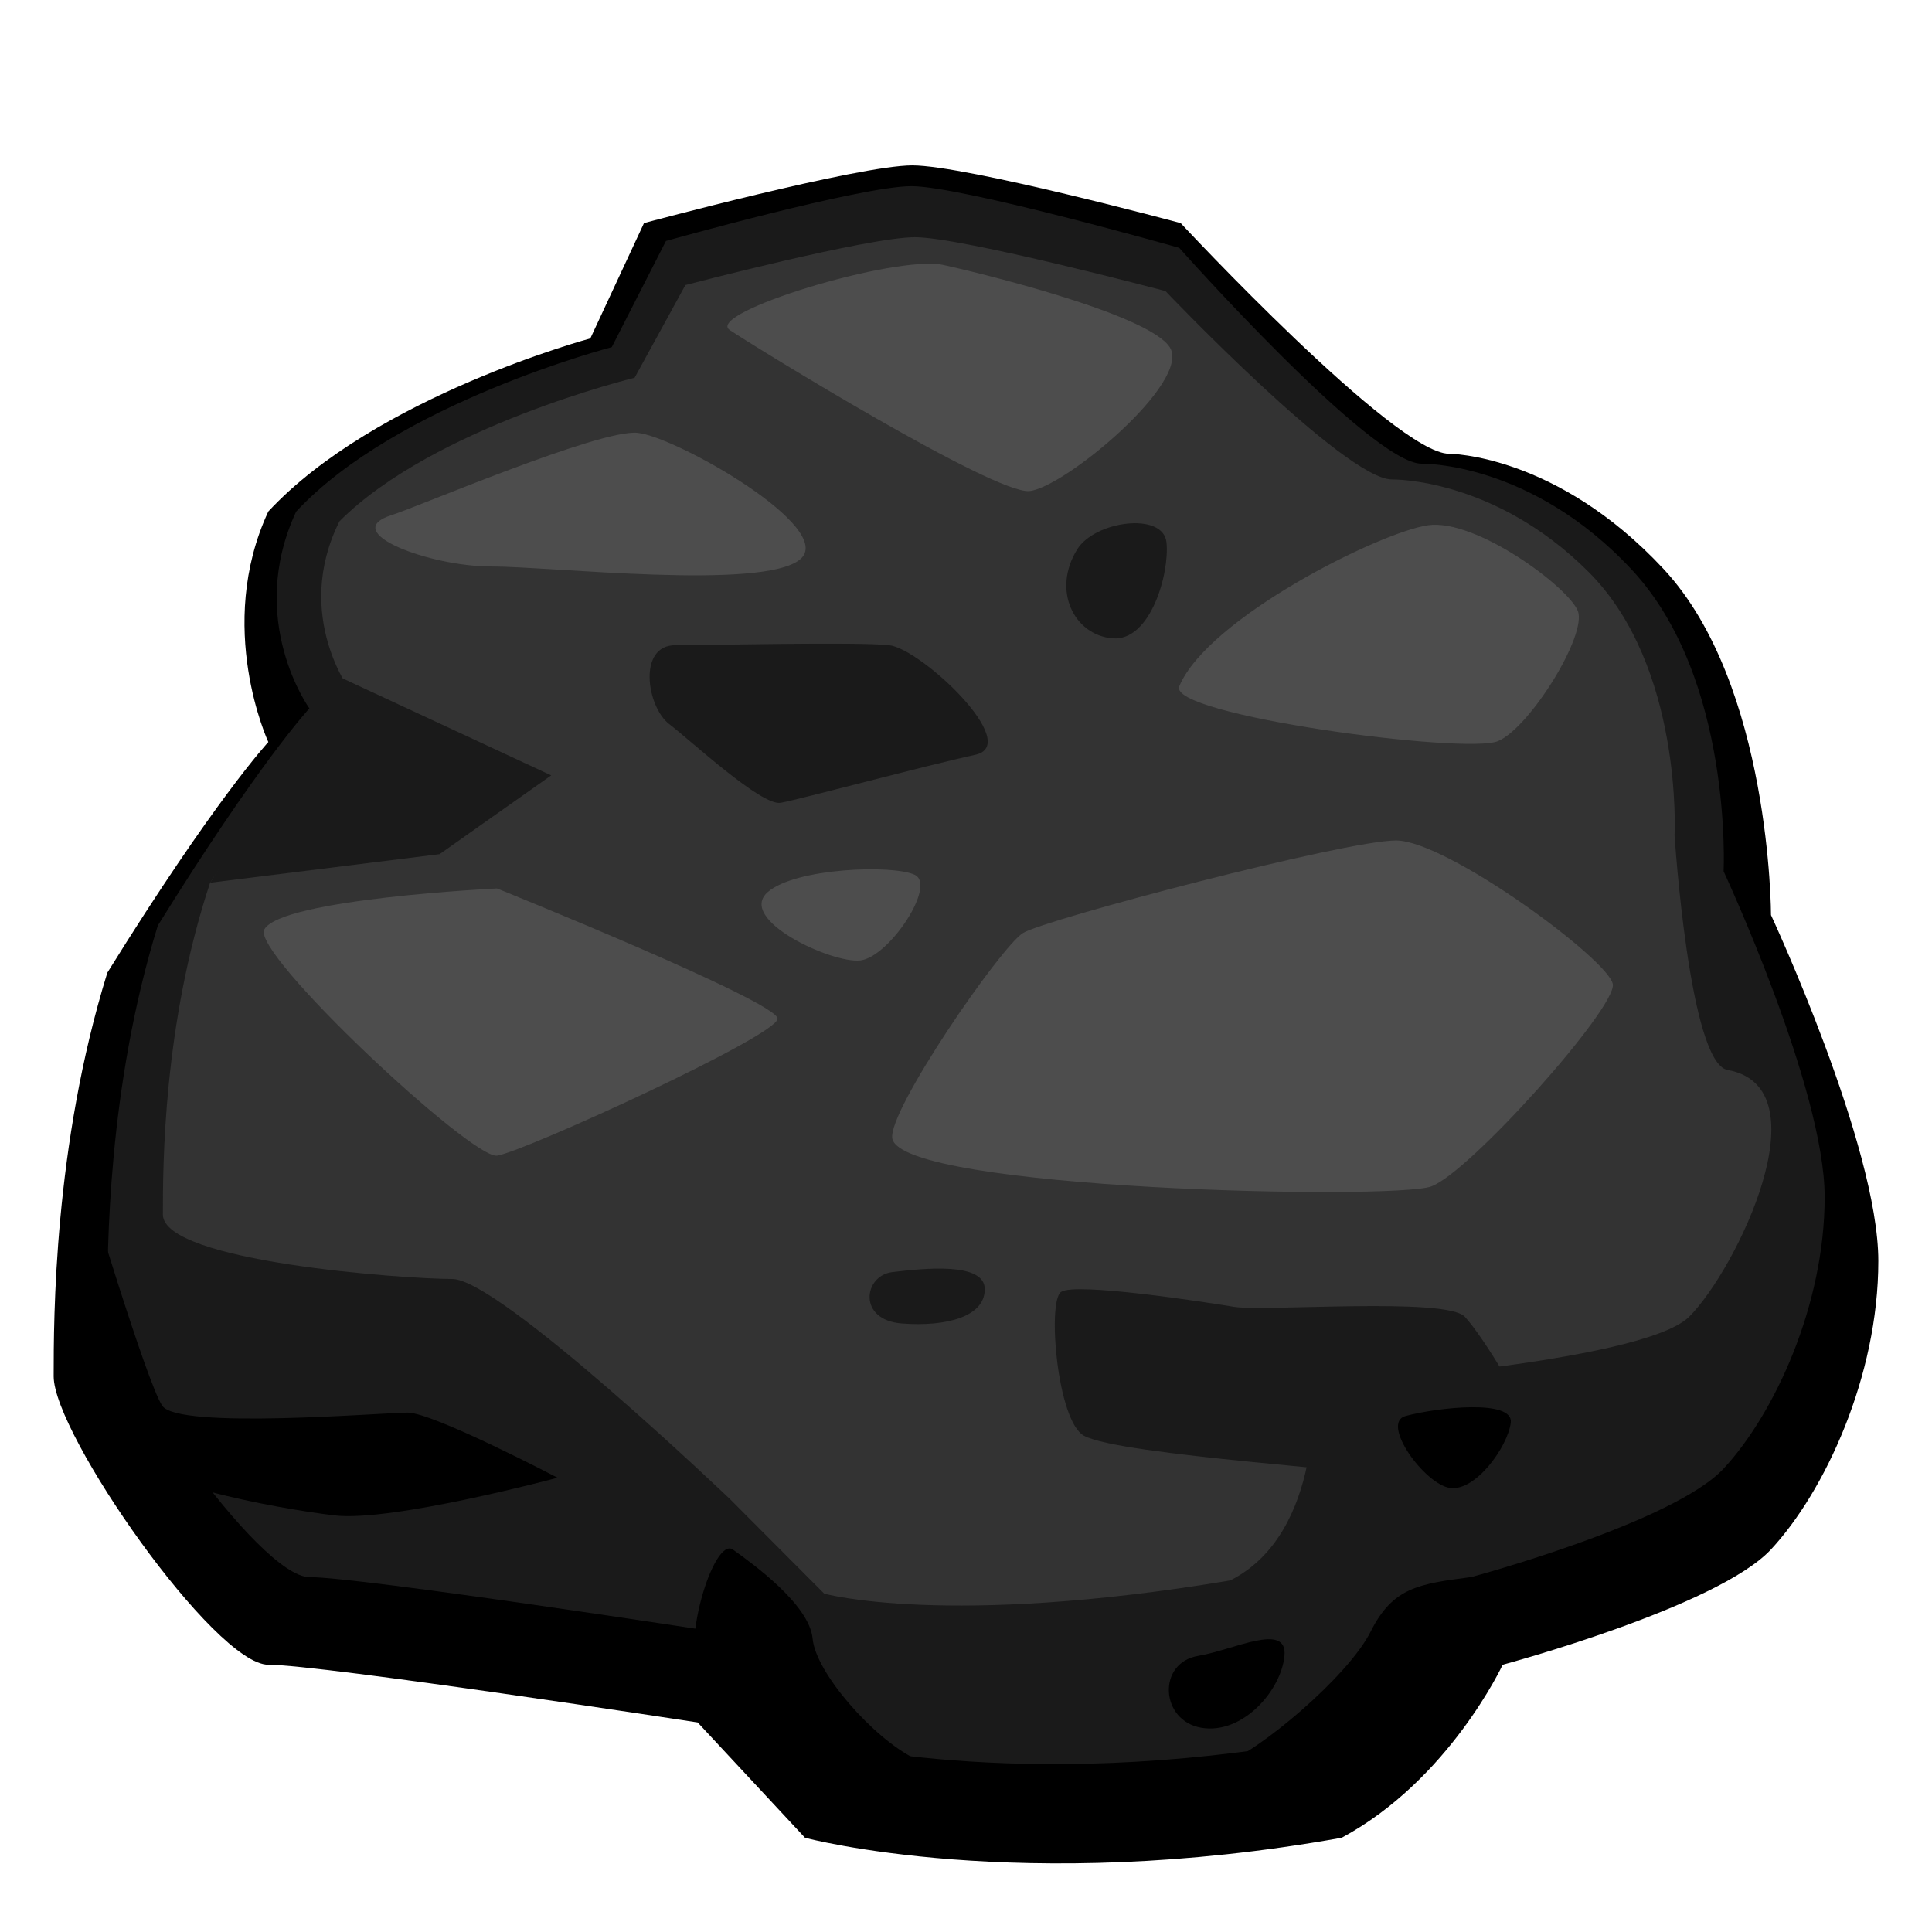
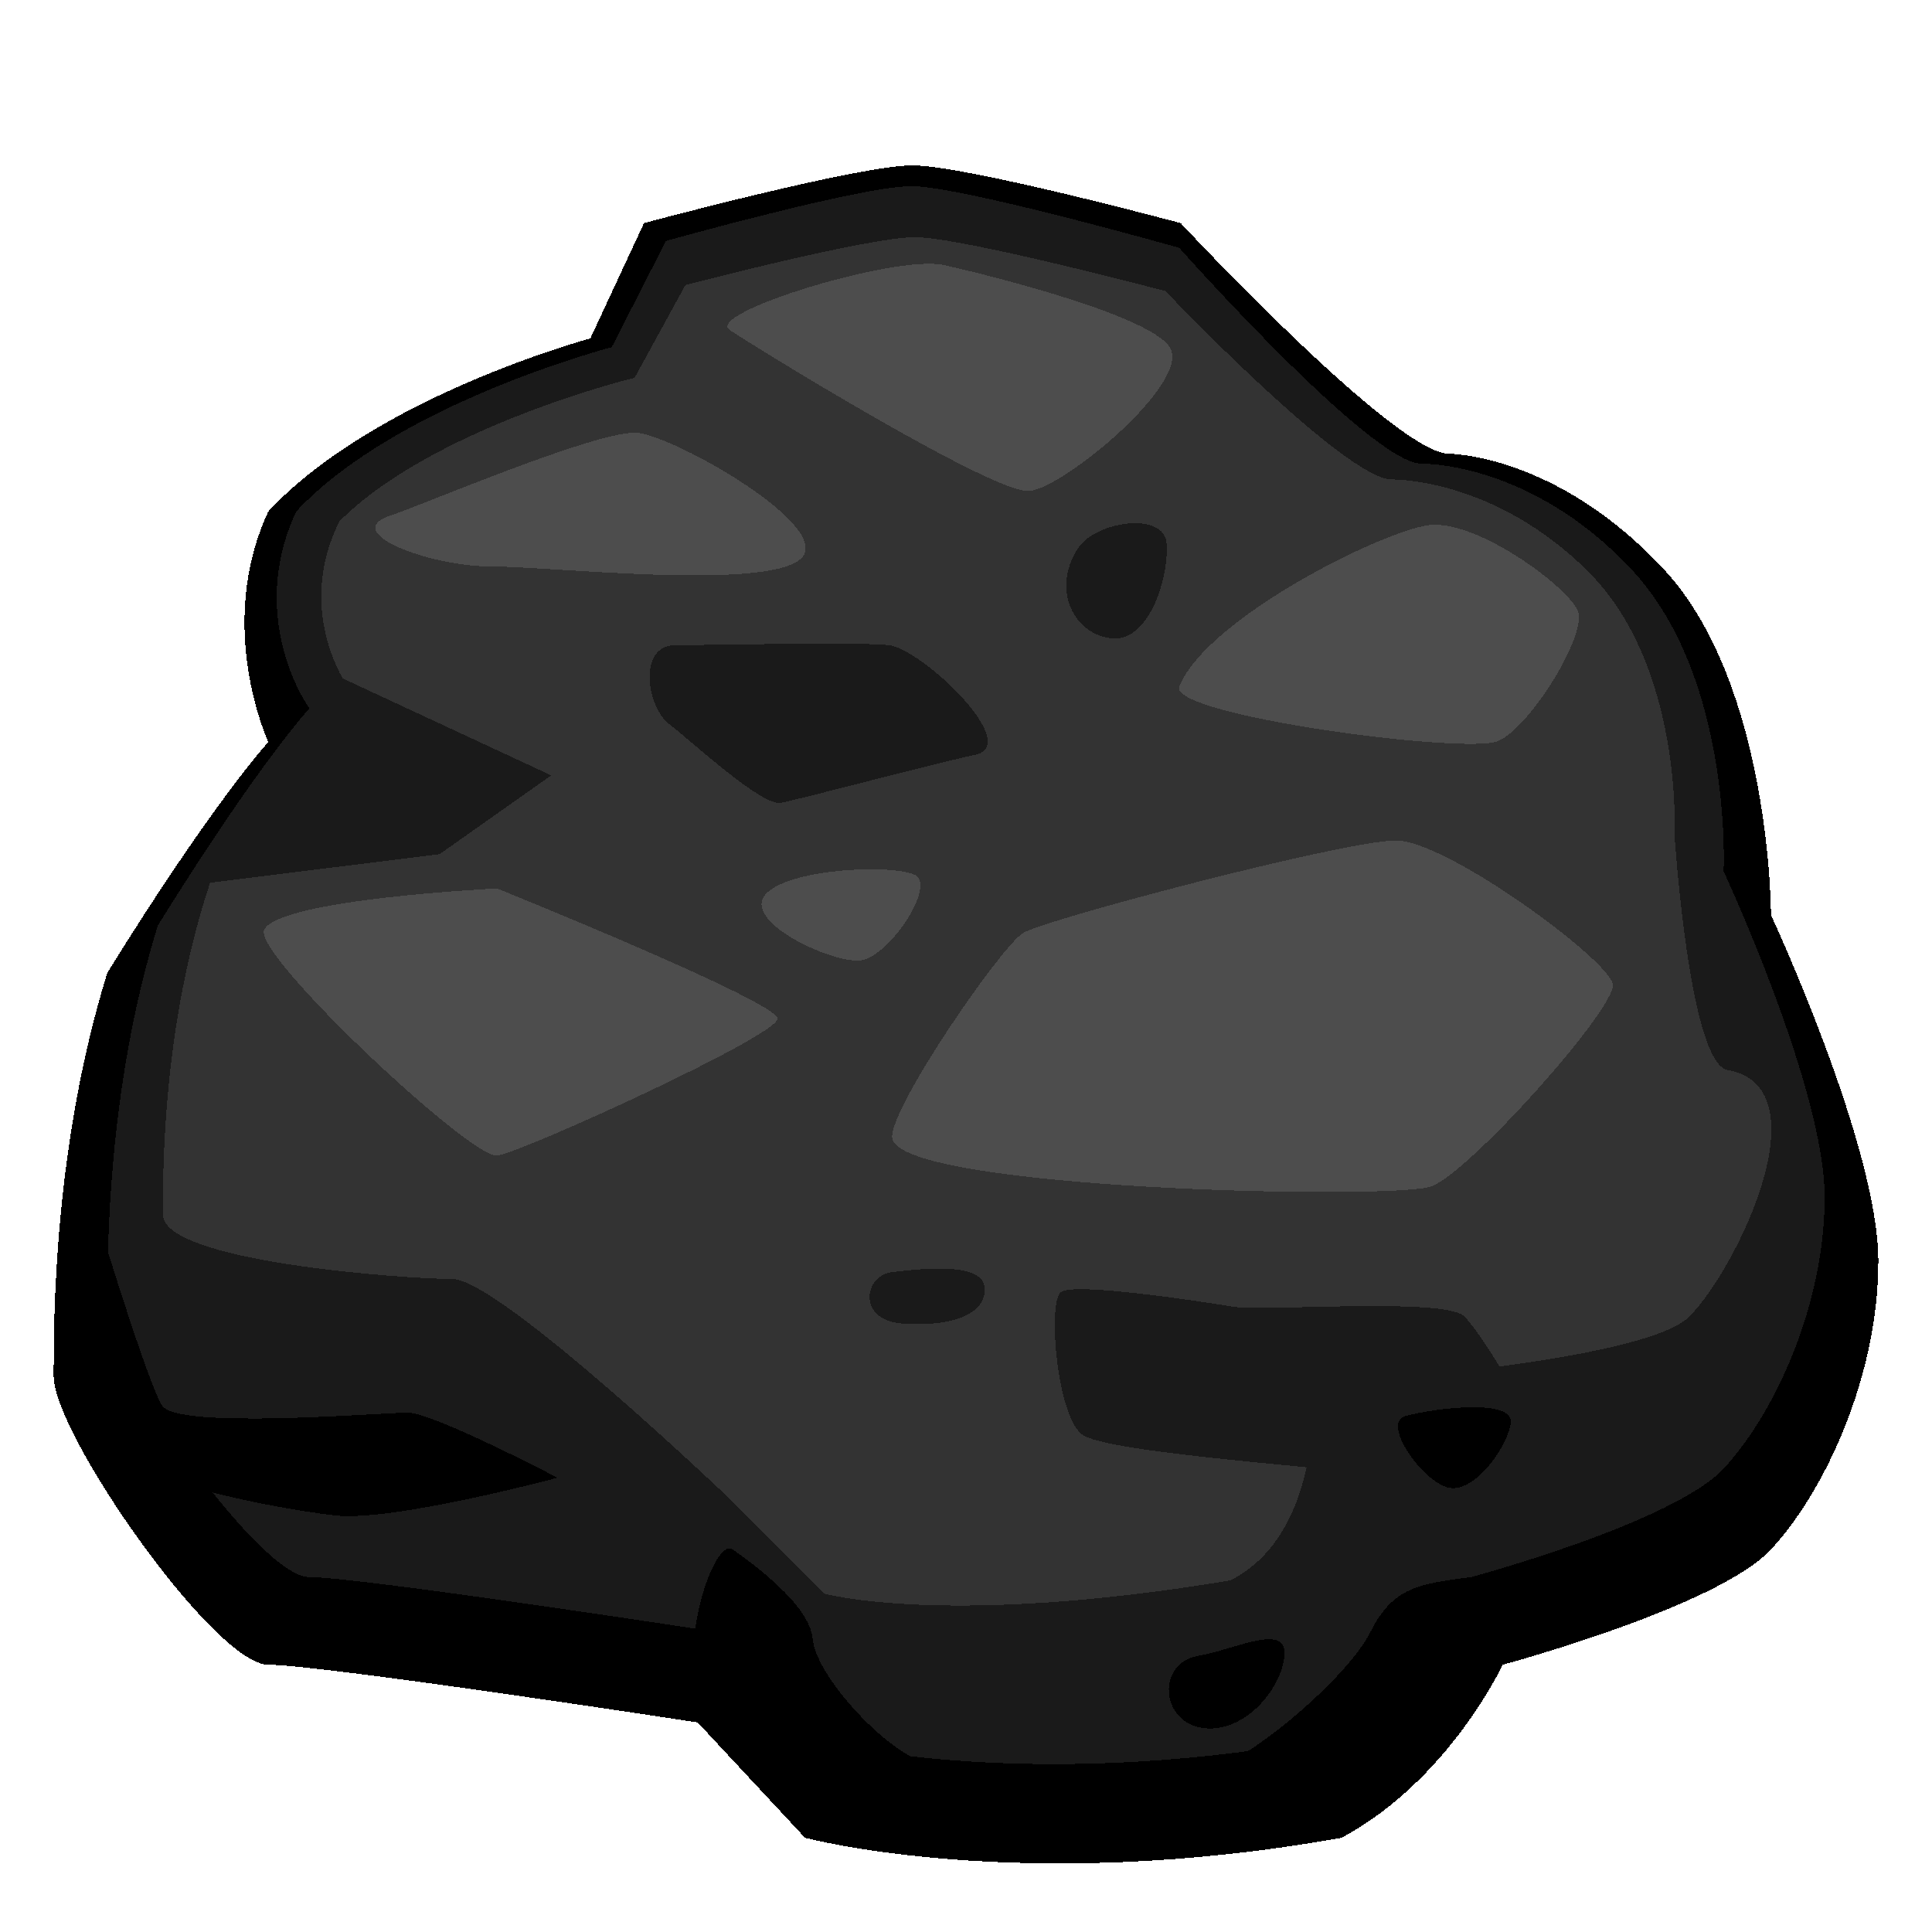
- <svg xmlns="http://www.w3.org/2000/svg" id="svg927" version="1.1" viewBox="0 0 36 36">
+ <svg xmlns="http://www.w3.org/2000/svg" viewBox="0 0 36 36" version="1.1" id="svg927" shape-rendering="crispEdges">
  <defs id="defs931" />
-   <path style="fill:#000000" id="path907" d="M12 4.157s4-1.075 5-1.075 5 1.075 5 1.075 4 4.298 5 4.298c0 0 2 0 4 2.149s2 6.447 2 6.447 2 4.298 2 6.447-1 4.298-2 5.373c-1 1.075-5 2.149-5 2.149s-1 2.149-3 3.224c-6 1.075-10 0-10 0l-2-2.149S6 31.02 5 31.02s-4-4.298-4-5.373c0-1.075 0-4.298 1-7.522 2-3.224 3-4.298 3-4.298S4 11.679 5 9.53c2-2.149 6-3.224 6-3.224l1-2.149z" fill="#66757F" />
-   <path style="fill:#1a1a1a" id="path909" d="M12.409 4.49s3.633-1.021 4.574-1.021c.941 0 4.99 1.149 4.99 1.149s3.574 4.022 4.515 4.022c0 0 2.038-.045 3.921 1.979s1.708 5.617 1.708 5.617S34 20.282 34 22.305s-.941 4.047-1.882 5.059c-.941 1.012-4.706 2.023-4.706 2.023s-.941 2.023-2.824 3.035c-5.647 1.012-9.412 0-9.412 0l-1.882-2.023s-6.588-1.012-7.529-1.012S2 25.34 2 24.328c0-1.012 0-4.047.941-7.082C4.824 14.211 5.765 13.2 5.765 13.2s-1.188-1.643-.247-3.667C7.4 7.51 11.399 6.469 11.399 6.469l1.01-1.979z" fill="#99AAB5" />
-   <path style="fill:#333333" id="path911" d="M12.771 5.312s3.398-.892 4.278-.892c.88 0 4.667 1.003 4.667 1.003s3.342 3.511 4.222 3.511c0 0 1.906-.039 3.667 1.727 1.76 1.766 1.598 4.903 1.598 4.903s.275 4.245.988 4.373c1.81.324.167 3.713-.713 4.596s-7.01 1.277-7.01 1.277.216 2.755-1.545 3.639c-5.281.883-7.565.246-7.565.246l-1.76-1.766s-4.29-4.097-5.17-4.097-5.393-.319-5.393-1.202 0-3.533.88-6.182c1.76-2.649 2.641-3.533 2.641-3.533s-1.111-1.435-.231-3.201c1.76-1.766 5.5-2.675 5.5-2.675l.946-1.727z" fill="#CCD6DD" />
-   <path style="fill:#1a1a1a" id="path913" d="M6.29 12.597l3.981 1.851-2.08 1.468-4.274.532z" fill="#99AAB5" />
-   <path style="fill:#000000" id="path915" d="M1.597 21.981s1.129 3.766 1.426 4.213 4.099.128 4.574.128c.475 0 2.792 1.213 2.792 1.213s-3.089.83-4.158.702c-1.069-.128-3.848-.627-4.099-1.341s-.535-4.915-.535-4.915z" fill="#66757F" />
-   <path style="fill:#4d4d4d" id="path917" d="M7.3 9.597c.49-.155 3.861-1.596 4.574-1.532.713.064 3.743 1.787 3.03 2.362s-4.634.128-5.762.128S6.29 9.916 7.3 9.597zm-2.376 7.724c.303-.571 4.337-.766 4.337-.766s5.228 2.107 5.228 2.426-4.752 2.49-5.228 2.553-4.575-3.766-4.337-4.213zm11.703 3.894c-.094-.505 2.02-3.575 2.436-3.83.416-.255 6-1.724 6.95-1.724s3.98 2.234 4.04 2.681c.059.447-2.673 3.511-3.386 3.766-.713.256-9.862.064-10.04-.893zm5.347-8.427c-.225.537 5.347 1.277 5.941 1.021.594-.255 1.663-1.979 1.485-2.426-.178-.447-1.901-1.724-2.792-1.596-.892.129-4.1 1.725-4.634 3.001zm-4.396-7.851c.498.107 3.802.894 4.218 1.532s-1.96 2.617-2.614 2.681c-.653.064-5.109-2.681-5.584-3s3.088-1.405 3.98-1.213z" fill="#E1E8ED" />
-   <path style="fill:#000000" id="path919" d="M13.063 31.364c-.416-.638.238-2.745.594-2.49s1.426 1.021 1.485 1.66c.059.638 1.129 1.851 1.901 2.234s4.99.383 5.703.128c.713-.255 2.376-1.66 2.792-2.49s.896-.891 1.874-1.02 1.922.844.588 1.634c-1.333.79-2.759 2.195-4.422 2.514-1.663.319-7.069.575-8.02.192-.951-.383-2.495-2.362-2.495-2.362z" fill="#66757F" />
-   <path style="fill:#1a1a1a" id="path921" d="M20.2 26.754c-.501-.269-.688-2.495-.43-2.68s2.666.185 3.225.277c.559.092 3.956-.185 4.3.185s1.173 1.726 1.462 2.541c.289.816-1.591.693-2.322.508s-5.547-.461-6.235-.831zm-7.613-14.732c.653 0 3.386-.064 3.98 0 .594.064 2.495 1.851 1.604 2.043-.891.192-3.267.83-3.624.894s-1.663-1.149-2.079-1.468c-.415-.32-.593-1.469.119-1.469zm7.486-1.787c.33-.531 1.604-.702 1.663-.128.059.575-.297 1.851-1.01 1.787-.713-.063-1.129-.893-.653-1.659zm-3.446 13.469c.593-.071 1.723-.192 1.723.319s-.713.702-1.545.638c-.831-.063-.713-.893-.178-.957z" fill="#99AAB5" />
-   <path style="fill:#4d4d4d" id="path923" d="M14.31 16.619c.519-.446 2.317-.511 2.733-.319.416.192-.475 1.532-1.01 1.596-.535.063-2.317-.767-1.723-1.277z" fill="#E1E8ED" />
-   <path style="fill:#000000" id="path925" d="M26.191 26.385c.593-.159 2.02-.319 1.96.128-.059.447-.653 1.277-1.129 1.213s-1.306-1.213-.831-1.341zm-3.861 4.469c.656-.109 1.663-.638 1.604 0-.059.638-.772 1.468-1.545 1.341-.772-.128-.831-1.214-.059-1.341z" fill="#66757F" />
+   <path fill="#66757F" d="M12 4.157s4-1.075 5-1.075 5 1.075 5 1.075 4 4.298 5 4.298c0 0 2 0 4 2.149s2 6.447 2 6.447 2 4.298 2 6.447-1 4.298-2 5.373c-1 1.075-5 2.149-5 2.149s-1 2.149-3 3.224c-6 1.075-10 0-10 0l-2-2.149S6 31.02 5 31.02s-4-4.298-4-5.373c0-1.075 0-4.298 1-7.522 2-3.224 3-4.298 3-4.298S4 11.679 5 9.53c2-2.149 6-3.224 6-3.224l1-2.149z" id="path907" style="fill:#000000" />
+   <path fill="#99AAB5" d="M12.409 4.49s3.633-1.021 4.574-1.021c.941 0 4.99 1.149 4.99 1.149s3.574 4.022 4.515 4.022c0 0 2.038-.045 3.921 1.979s1.708 5.617 1.708 5.617S34 20.282 34 22.305s-.941 4.047-1.882 5.059c-.941 1.012-4.706 2.023-4.706 2.023s-.941 2.023-2.824 3.035c-5.647 1.012-9.412 0-9.412 0l-1.882-2.023s-6.588-1.012-7.529-1.012S2 25.34 2 24.328c0-1.012 0-4.047.941-7.082C4.824 14.211 5.765 13.2 5.765 13.2s-1.188-1.643-.247-3.667C7.4 7.51 11.399 6.469 11.399 6.469l1.01-1.979z" id="path909" style="fill:#1a1a1a" />
+   <path fill="#CCD6DD" d="M12.771 5.312s3.398-.892 4.278-.892c.88 0 4.667 1.003 4.667 1.003s3.342 3.511 4.222 3.511c0 0 1.906-.039 3.667 1.727 1.76 1.766 1.598 4.903 1.598 4.903s.275 4.245.988 4.373c1.81.324.167 3.713-.713 4.596s-7.01 1.277-7.01 1.277.216 2.755-1.545 3.639c-5.281.883-7.565.246-7.565.246l-1.76-1.766s-4.29-4.097-5.17-4.097-5.393-.319-5.393-1.202 0-3.533.88-6.182c1.76-2.649 2.641-3.533 2.641-3.533s-1.111-1.435-.231-3.201c1.76-1.766 5.5-2.675 5.5-2.675l.946-1.727z" id="path911" style="fill:#333333" />
+   <path fill="#99AAB5" d="M6.29 12.597l3.981 1.851-2.08 1.468-4.274.532z" id="path913" style="fill:#1a1a1a" />
+   <path fill="#66757F" d="M1.597 21.981s1.129 3.766 1.426 4.213 4.099.128 4.574.128c.475 0 2.792 1.213 2.792 1.213s-3.089.83-4.158.702c-1.069-.128-3.848-.627-4.099-1.341s-.535-4.915-.535-4.915z" id="path915" style="fill:#000000" />
+   <path fill="#E1E8ED" d="M7.3 9.597c.49-.155 3.861-1.596 4.574-1.532.713.064 3.743 1.787 3.03 2.362s-4.634.128-5.762.128S6.29 9.916 7.3 9.597zm-2.376 7.724c.303-.571 4.337-.766 4.337-.766s5.228 2.107 5.228 2.426-4.752 2.49-5.228 2.553-4.575-3.766-4.337-4.213zm11.703 3.894c-.094-.505 2.02-3.575 2.436-3.83.416-.255 6-1.724 6.95-1.724s3.98 2.234 4.04 2.681c.059.447-2.673 3.511-3.386 3.766-.713.256-9.862.064-10.04-.893zm5.347-8.427c-.225.537 5.347 1.277 5.941 1.021.594-.255 1.663-1.979 1.485-2.426-.178-.447-1.901-1.724-2.792-1.596-.892.129-4.1 1.725-4.634 3.001zm-4.396-7.851c.498.107 3.802.894 4.218 1.532s-1.96 2.617-2.614 2.681c-.653.064-5.109-2.681-5.584-3s3.088-1.405 3.98-1.213z" id="path917" style="fill:#4d4d4d" />
+   <path fill="#66757F" d="M13.063 31.364c-.416-.638.238-2.745.594-2.49s1.426 1.021 1.485 1.66c.059.638 1.129 1.851 1.901 2.234s4.99.383 5.703.128c.713-.255 2.376-1.66 2.792-2.49s.896-.891 1.874-1.02 1.922.844.588 1.634c-1.333.79-2.759 2.195-4.422 2.514-1.663.319-7.069.575-8.02.192-.951-.383-2.495-2.362-2.495-2.362z" id="path919" style="fill:#000000" />
+   <path fill="#99AAB5" d="M20.2 26.754c-.501-.269-.688-2.495-.43-2.68s2.666.185 3.225.277c.559.092 3.956-.185 4.3.185s1.173 1.726 1.462 2.541c.289.816-1.591.693-2.322.508s-5.547-.461-6.235-.831zm-7.613-14.732c.653 0 3.386-.064 3.98 0 .594.064 2.495 1.851 1.604 2.043-.891.192-3.267.83-3.624.894s-1.663-1.149-2.079-1.468c-.415-.32-.593-1.469.119-1.469zm7.486-1.787c.33-.531 1.604-.702 1.663-.128.059.575-.297 1.851-1.01 1.787-.713-.063-1.129-.893-.653-1.659zm-3.446 13.469c.593-.071 1.723-.192 1.723.319s-.713.702-1.545.638c-.831-.063-.713-.893-.178-.957z" id="path921" style="fill:#1a1a1a" />
+   <path fill="#E1E8ED" d="M14.31 16.619c.519-.446 2.317-.511 2.733-.319.416.192-.475 1.532-1.01 1.596-.535.063-2.317-.767-1.723-1.277z" id="path923" style="fill:#4d4d4d" />
+   <path fill="#66757F" d="M26.191 26.385c.593-.159 2.02-.319 1.96.128-.059.447-.653 1.277-1.129 1.213s-1.306-1.213-.831-1.341zm-3.861 4.469c.656-.109 1.663-.638 1.604 0-.059.638-.772 1.468-1.545 1.341-.772-.128-.831-1.214-.059-1.341z" id="path925" style="fill:#000000" />
</svg>
